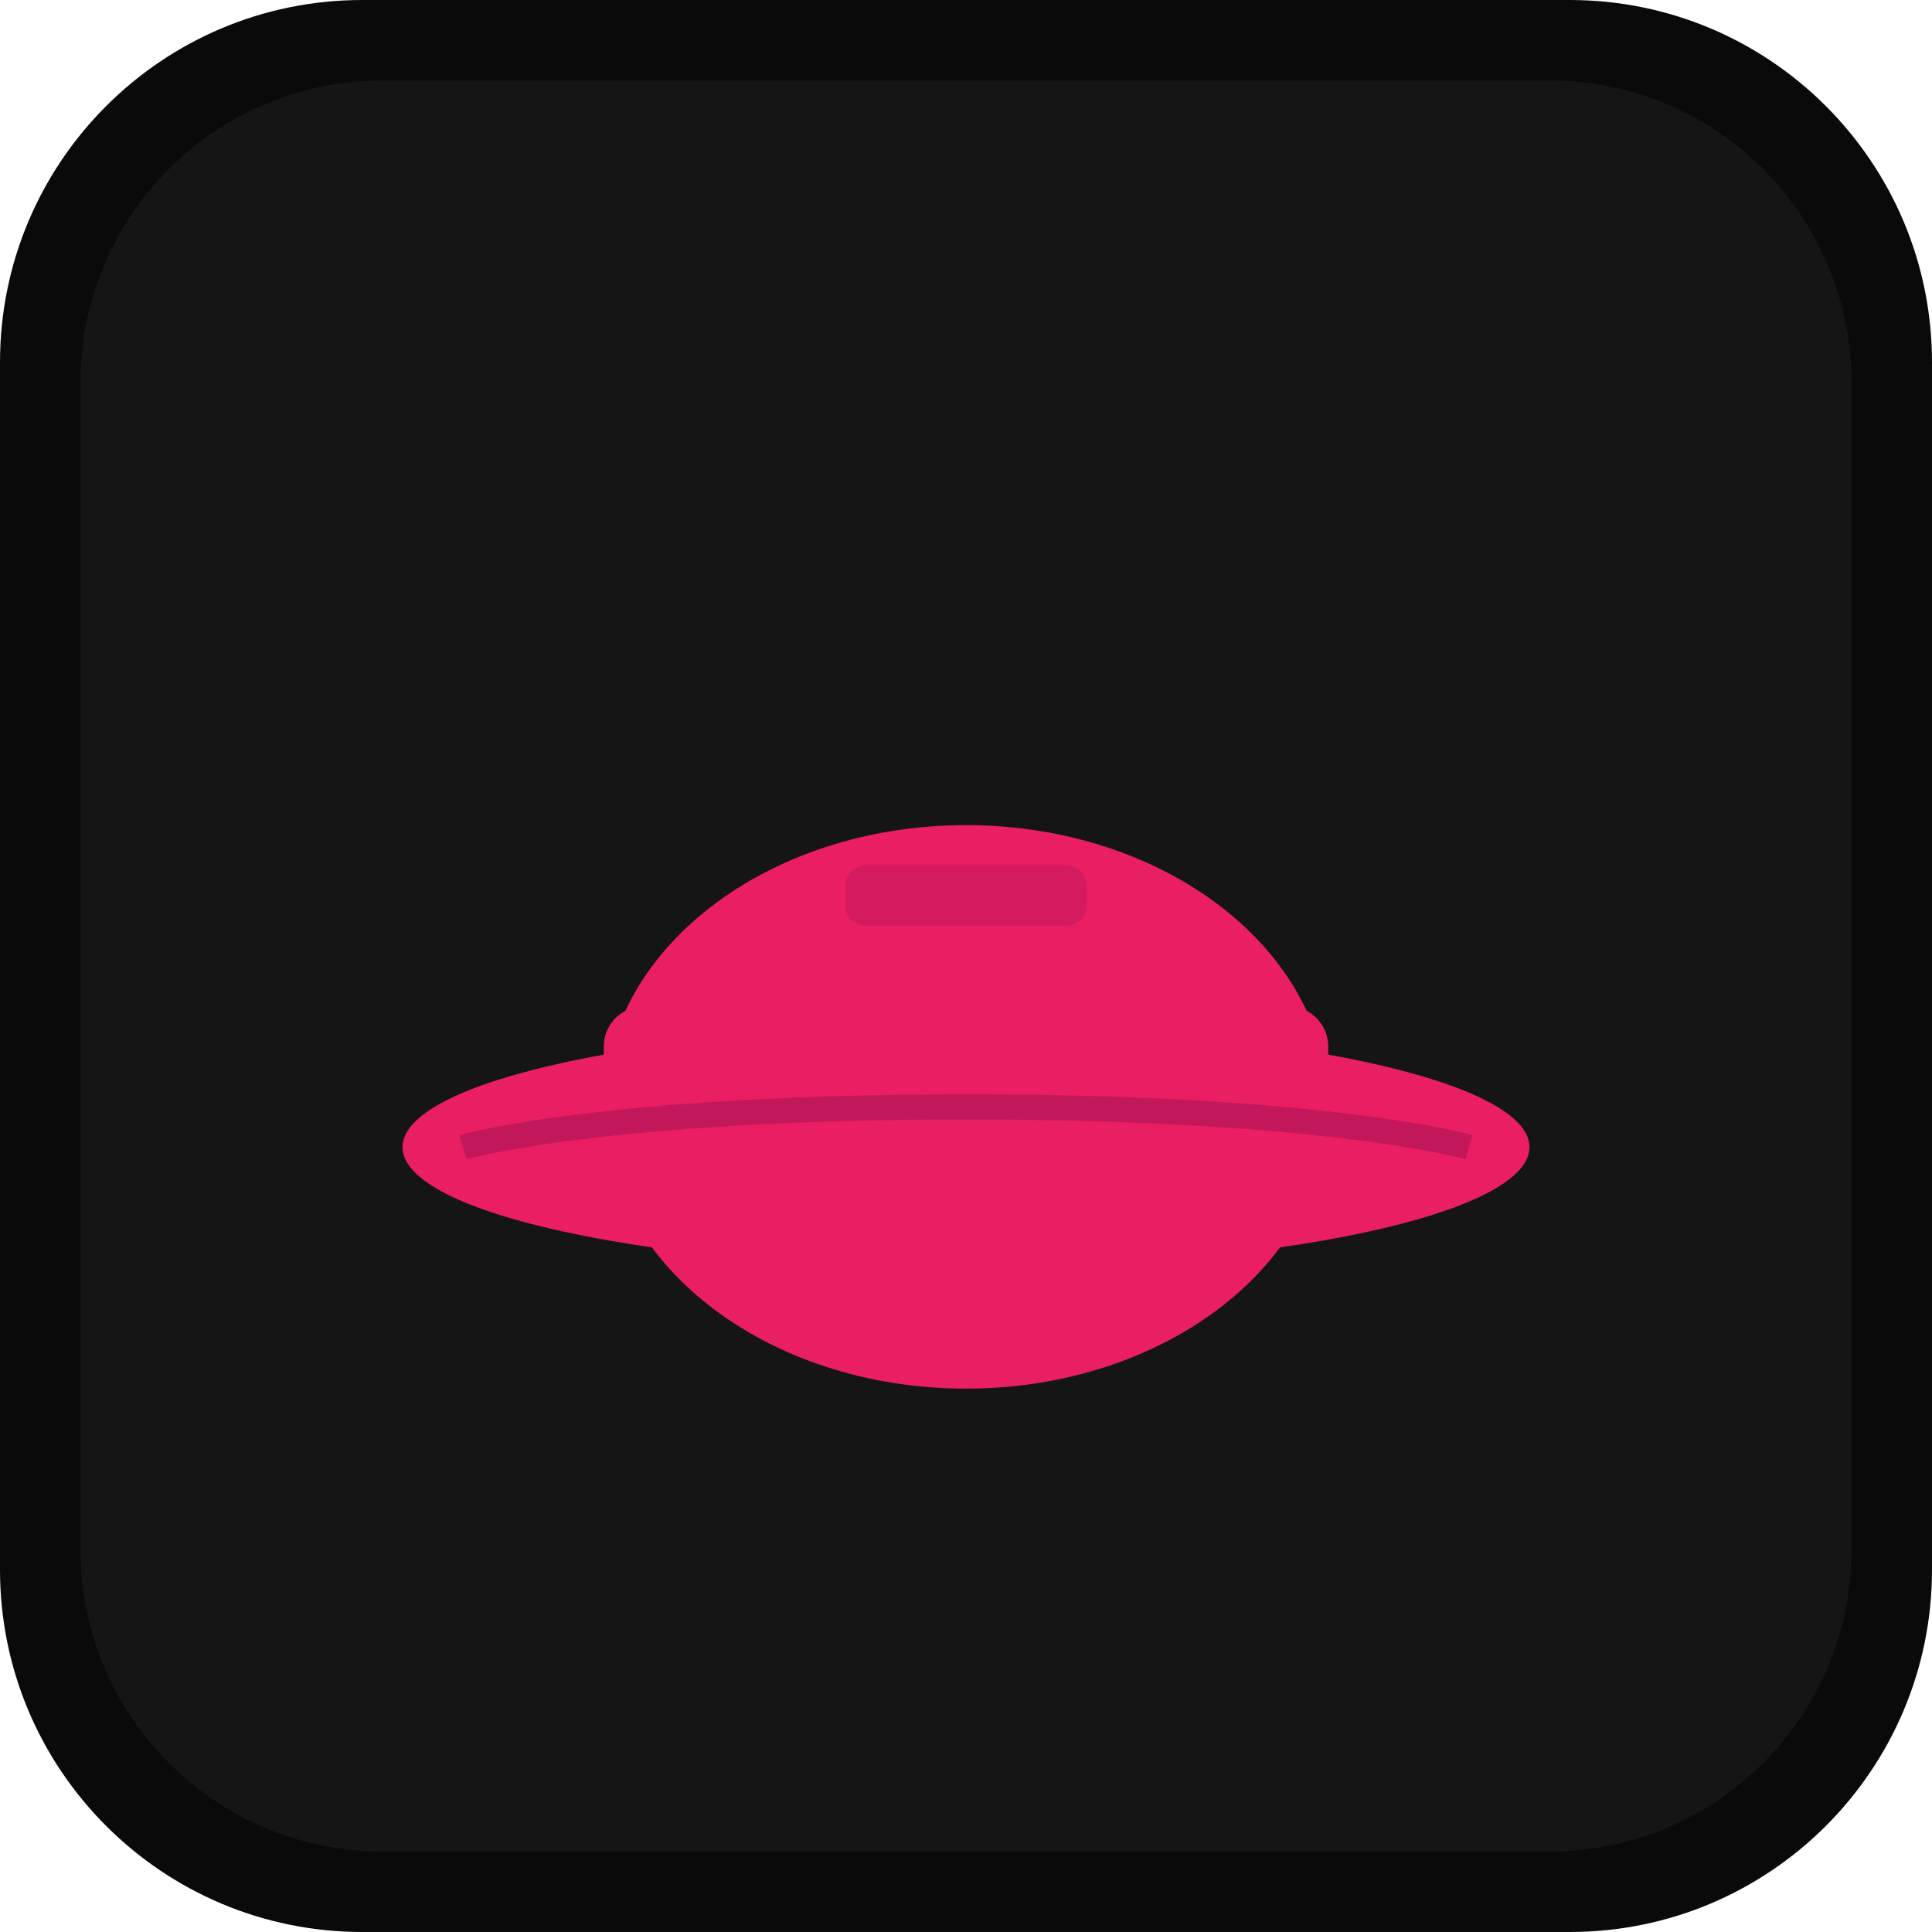
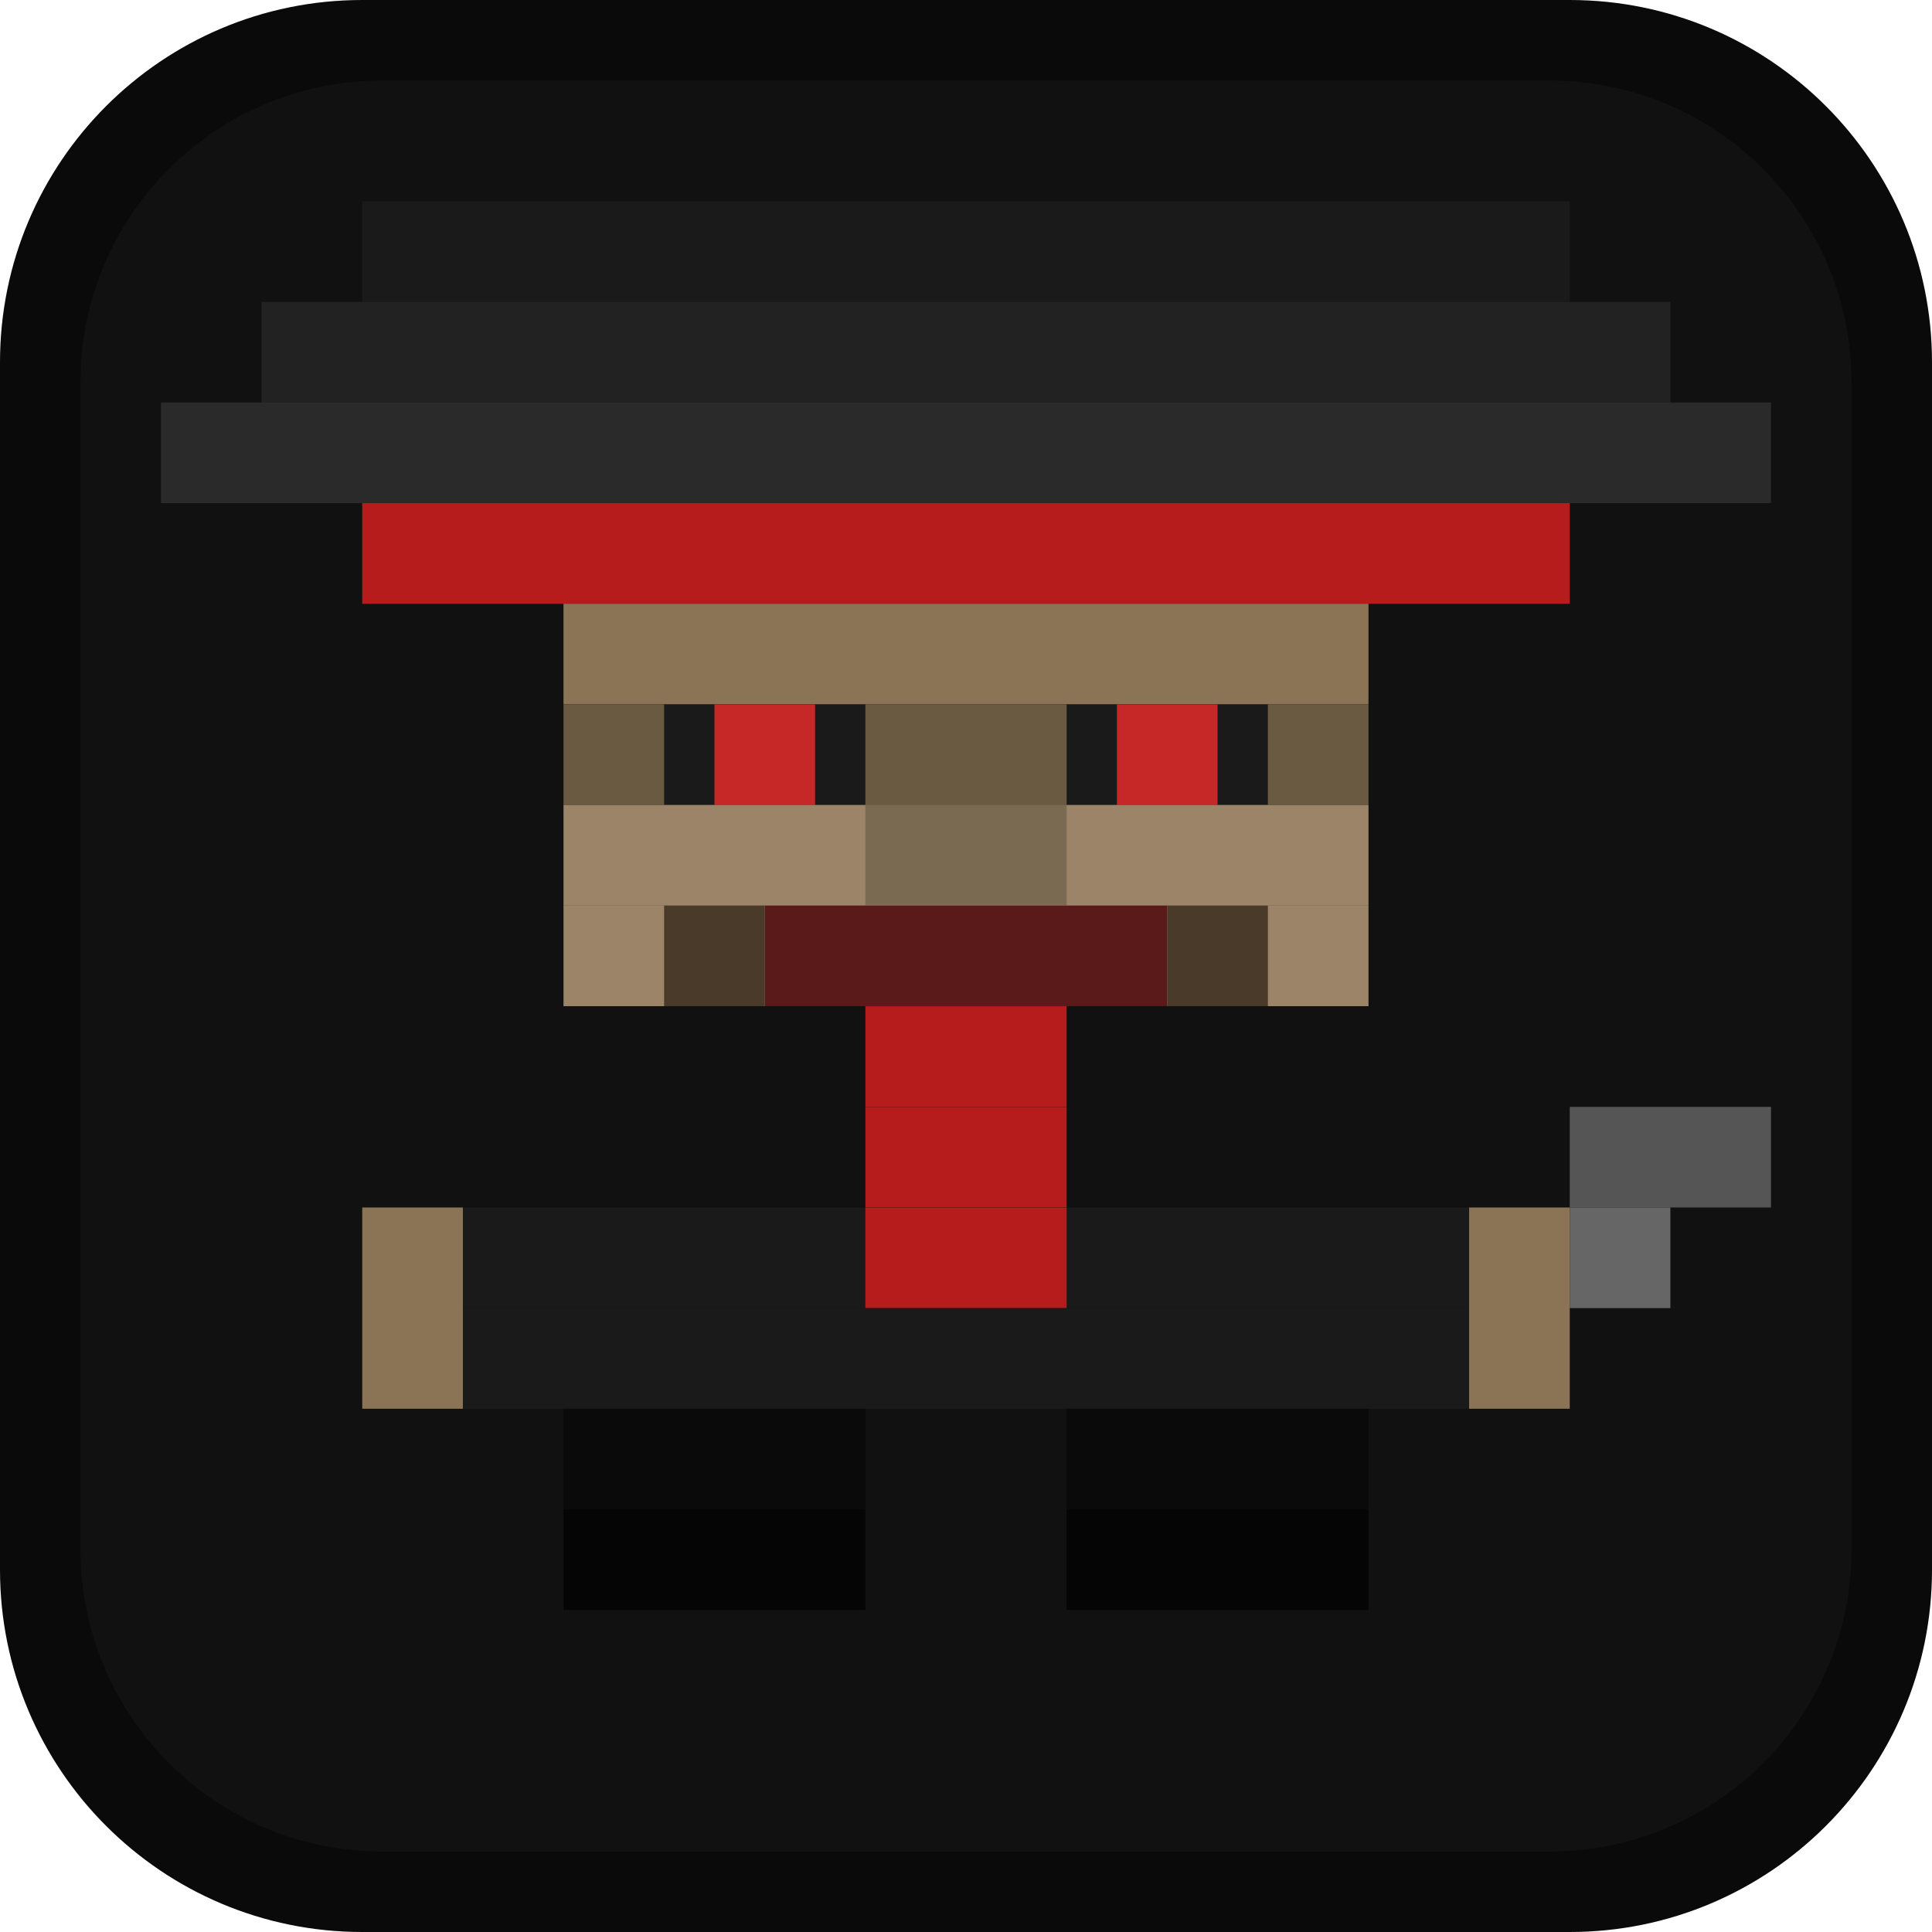
<svg xmlns="http://www.w3.org/2000/svg" viewBox="0 0 192 192">
  <rect width="192" height="192" rx="36" fill="#0a0a0a" />
-   <rect x="8" y="8" width="176" height="176" rx="30" fill="#151515" />
-   <g transform="translate(96,96)">
-     <ellipse cx="0" cy="18" rx="56" ry="12" fill="#e91e63" />
-     <ellipse cx="0" cy="14" rx="36" ry="28" fill="#e91e63" />
-     <rect x="-36" y="4" width="72" height="16" rx="4" fill="#e91e63" />
-     <path d="M-50 18 C-50 18 -36 14 0 14 C36 14 50 18 50 18" stroke="#c2185b" stroke-width="2.5" fill="none" />
-     <rect x="-12" y="-10" width="24" height="6" rx="2" fill="#c2185b" opacity="0.5" />
+   <rect x="8" y="8" width="176" height="176" rx="30" fill="#111" />
+   <g transform="translate(16, 20) scale(10)">
+     <rect x="2" y="0" width="12" height="1" fill="#1a1a1a" />
+     <rect x="1" y="1" width="14" height="1" fill="#222" />
+     <rect x="0" y="2" width="16" height="1" fill="#2a2a2a" />
+     <rect x="2" y="3" width="12" height="1" fill="#1a1a1a" />
+     <rect x="2" y="3" width="12" height="1" fill="#b71c1c" />
+     <rect x="4" y="4" width="8" height="1" fill="#8b7355" />
+     <rect x="4" y="5" width="8" height="1" fill="#6b5a42" />
+     <rect x="5" y="5" width="2" height="1" fill="#1a1a1a" />
+     <rect x="9" y="5" width="2" height="1" fill="#1a1a1a" />
+     <rect x="5.5" y="5" width="1" height="1" fill="#c62828" />
+     <rect x="9.5" y="5" width="1" height="1" fill="#c62828" />
+     <rect x="4" y="6" width="8" height="1" fill="#9b8468" />
+     <rect x="7" y="6" width="2" height="1" fill="#7a6a52" />
+     <rect x="4" y="7" width="8" height="1" fill="#9b8468" />
+     <rect x="6" y="7" width="4" height="1" fill="#5a1a1a" />
+     <rect x="5" y="7" width="1" height="1" fill="#4a3a2a" />
+     <rect x="10" y="7" width="1" height="1" fill="#4a3a2a" />
+     <rect x="4" y="8" width="8" height="1" fill="#111" />
+     <rect x="7" y="8" width="2" height="1" fill="#b71c1c" />
+     <rect x="3" y="9" width="10" height="1" fill="#111" />
+     <rect x="7" y="9" width="2" height="1" fill="#b71c1c" />
+     <rect x="3" y="10" width="10" height="1" fill="#1a1a1a" />
+     <rect x="7" y="10" width="2" height="1" fill="#b71c1c" />
+     <rect x="3" y="11" width="10" height="1" fill="#1a1a1a" />
+     <rect x="2" y="10" width="1" height="2" fill="#8b7355" />
+     <rect x="13" y="10" width="1" height="2" fill="#8b7355" />
+     <rect x="14" y="9" width="2" height="1" fill="#555" />
+     <rect x="14" y="10" width="1" height="1" fill="#666" />
+     <rect x="4" y="12" width="3" height="1" fill="#0a0a0a" />
+     <rect x="9" y="12" width="3" height="1" fill="#0a0a0a" />
+     <rect x="4" y="13" width="3" height="1" fill="#050505" />
+     <rect x="9" y="13" width="3" height="1" fill="#050505" />
  </g>
</svg>
